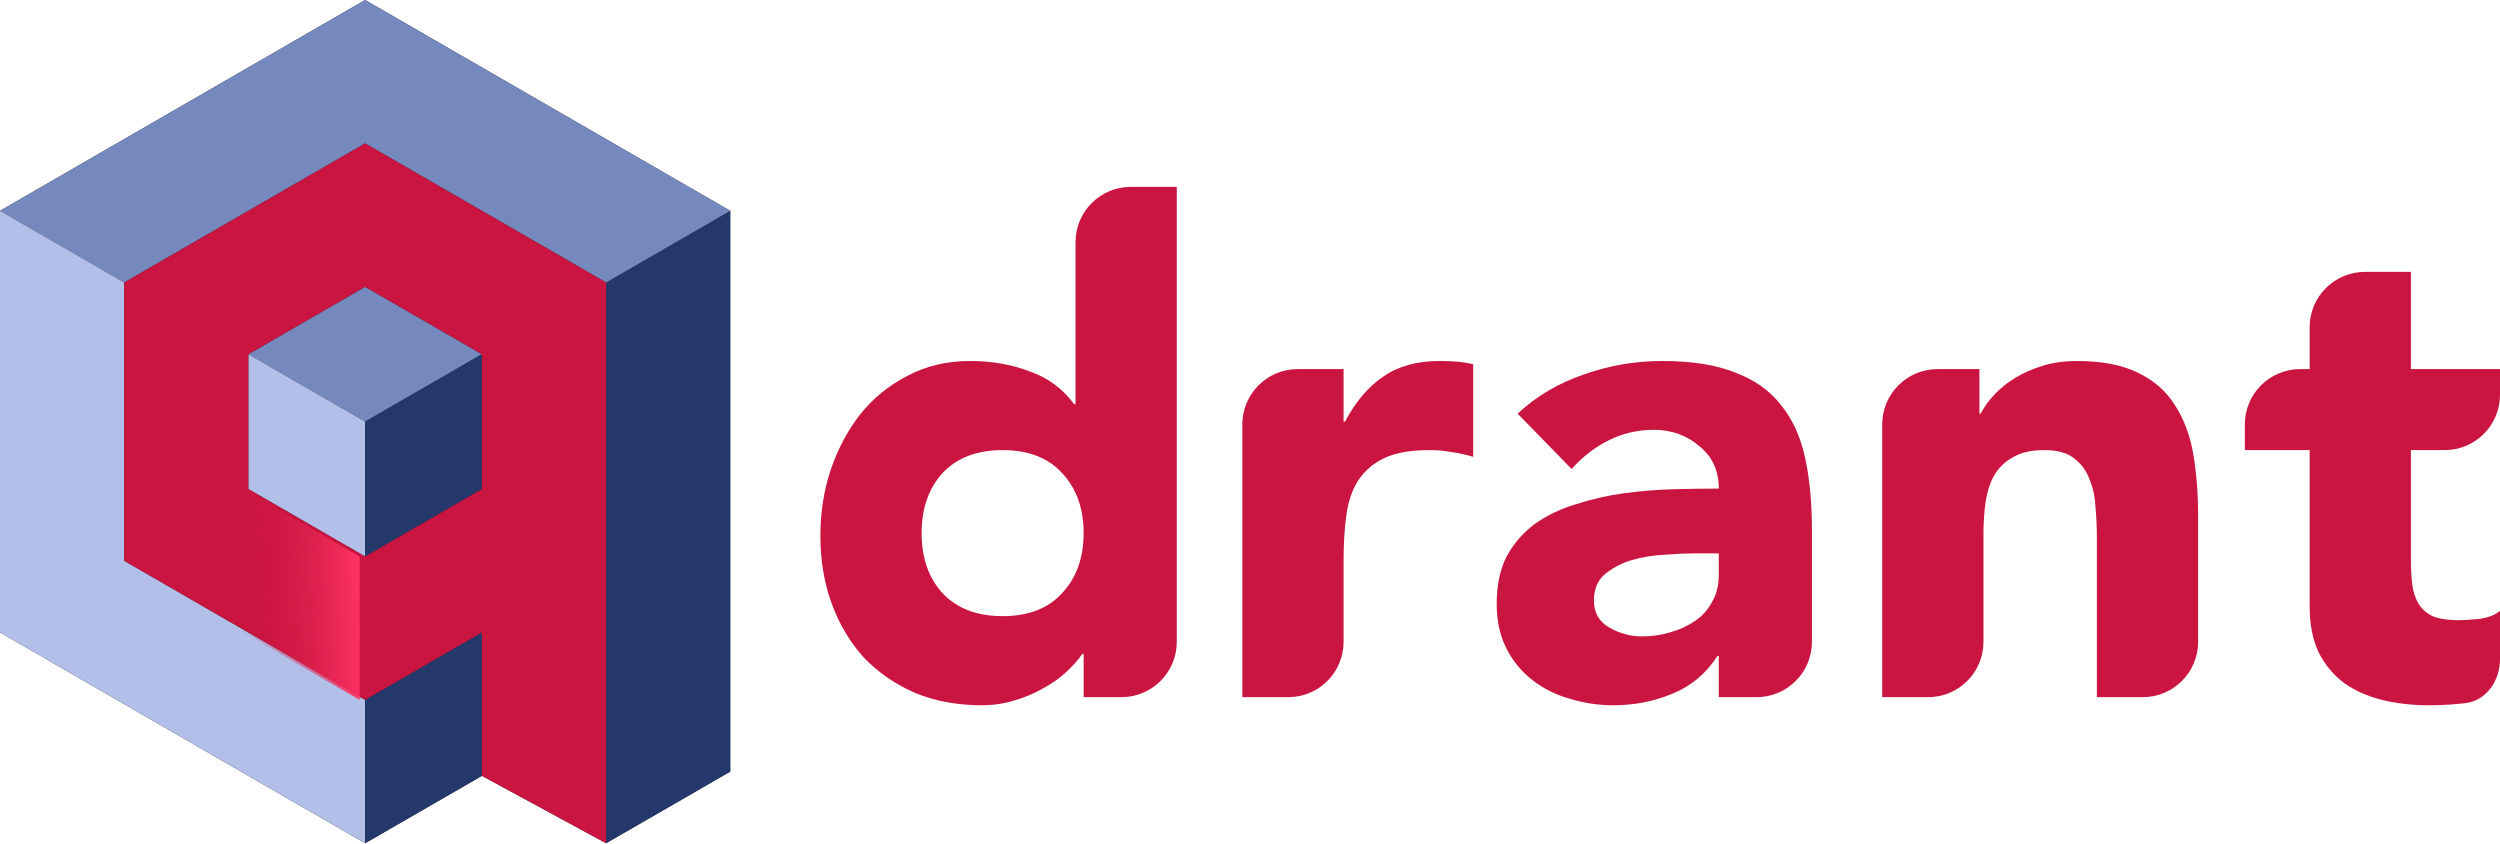
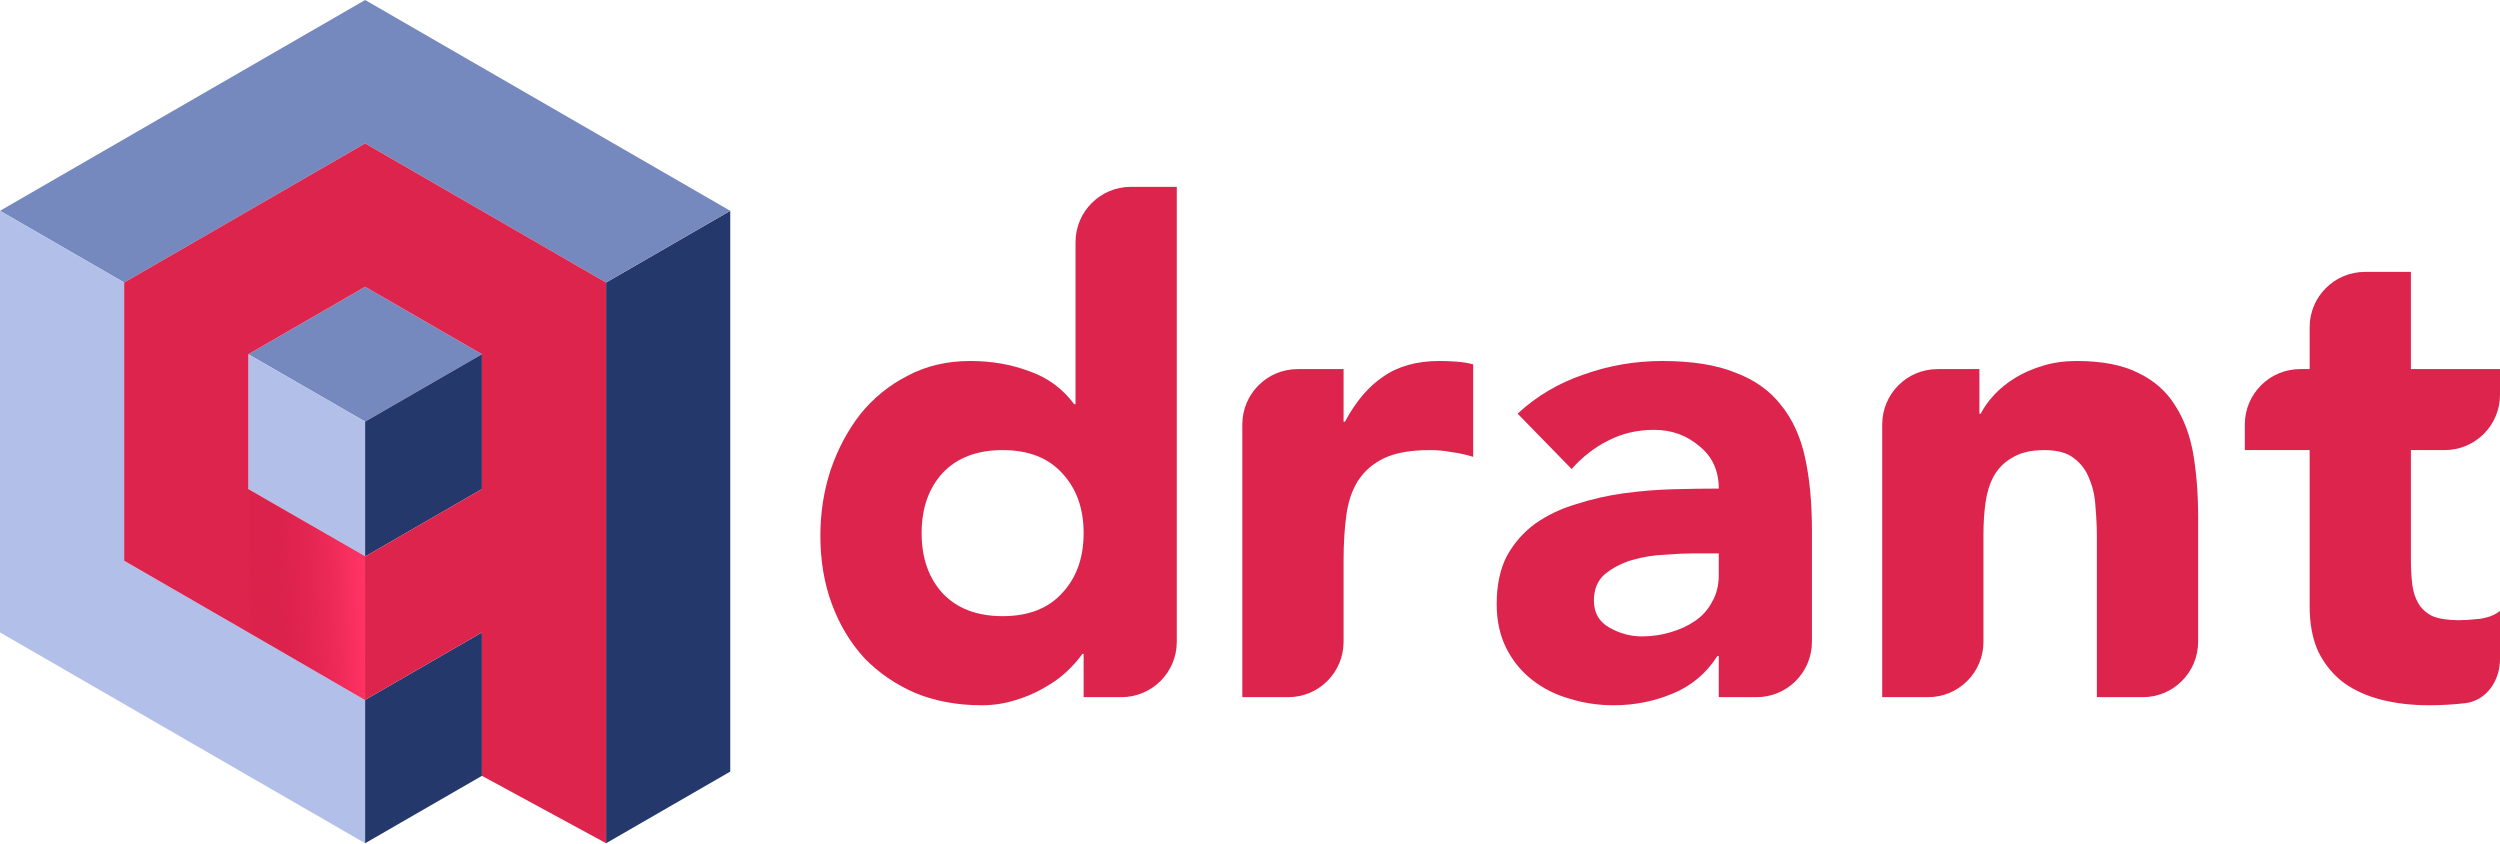
- <svg xmlns="http://www.w3.org/2000/svg" width="451.837" height="152.402" viewBox="0 0 451.837 152.402" version="1.1" id="svg47" style="fill:none">
-   <path d="m 65.991,0 -33,19.05 L 4e-4,38.1 v 76.201 l 32.991,19.05 33,19.05 21.11,-12.181 22.44,12.181 22.44,-12.95 V 38.101 L 98.982,19.05 Z" id="path10" style="clip-rule:evenodd;fill:#201d1d;fill-rule:evenodd" />
+ <svg xmlns="http://www.w3.org/2000/svg" width="451.837" height="152.402" viewBox="0 0 451.837 152.402" version="1.1" id="svg37" style="fill:none">
+   <path d="m 212.686,116 c 0,5.523 -4.477,10.001 -10,10.001 h -6.836 v -7.808 h -0.244 c -0.732,1.057 -1.708,2.155 -2.928,3.293 -1.139,1.058 -2.521,2.034 -4.148,2.929 -1.545,0.894 -3.294,1.626 -5.246,2.196 -1.871,0.569 -3.823,0.853 -5.856,0.853 -4.392,0 -8.377,-0.732 -11.956,-2.196 -3.579,-1.545 -6.669,-3.66 -9.272,-6.344 -2.521,-2.765 -4.473,-6.018 -5.856,-9.759 -1.383,-3.742 -2.074,-7.849 -2.074,-12.322 0,-4.148 0.61,-8.093 1.83,-11.835 1.301,-3.822 3.091,-7.198 5.368,-10.126 2.359,-2.928 5.205,-5.245 8.54,-6.954 3.335,-1.789 7.117,-2.684 11.346,-2.684 3.823,0 7.361,0.61 10.614,1.83 3.335,1.139 6.059,3.131 8.174,5.979 h 0.244 V 43.769 c 0,-5.523 4.477,-10 10,-10 h 8.3 z M 195.85,96.354 c 0,-4.473 -1.301,-8.092 -3.904,-10.858 -2.521,-2.765 -6.1,-4.148 -10.736,-4.148 -4.636,0 -8.255,1.383 -10.858,4.148 -2.521,2.766 -3.782,6.385 -3.782,10.858 0,4.474 1.261,8.093 3.782,10.858 2.603,2.766 6.222,4.149 10.858,4.149 4.636,0 8.215,-1.383 10.736,-4.149 2.603,-2.765 3.904,-6.384 3.904,-10.858 z" id="path2" style="fill:#dc244c" />
+   <path d="m 224.532,76.708 c 0,-5.522 4.477,-9.999 10,-9.999 h 8.3 v 9.515 h 0.244 c 1.952,-3.659 4.27,-6.384 6.954,-8.174 2.684,-1.871 6.059,-2.806 10.126,-2.806 1.057,0 2.114,0.041 3.172,0.122 1.057,0.081 2.033,0.244 2.928,0.488 V 82.569 c -1.302,-0.407 -2.603,-0.692 -3.904,-0.855 -1.22,-0.244 -2.522,-0.366 -3.904,-0.366 -3.498,0 -6.263,0.488 -8.296,1.464 -2.034,0.976 -3.62,2.359 -4.758,4.148 -1.058,1.708 -1.749,3.782 -2.074,6.222 -0.326,2.441 -0.488,5.124 -0.488,8.052 V 116 c 0,5.523 -4.477,10.001 -10,10.001 h -8.3 z" id="path4" style="fill:#dc244c" />
+   <path d="m 310.643,118.559 h -0.244 c -2.033,3.172 -4.758,5.449 -8.174,6.832 -3.334,1.382 -6.872,2.073 -10.614,2.073 -2.765,0 -5.449,-0.406 -8.052,-1.219 -2.521,-0.732 -4.758,-1.871 -6.71,-3.416 -1.952,-1.546 -3.497,-3.457 -4.636,-5.735 -1.138,-2.277 -1.708,-4.92 -1.708,-7.929 0,-3.416 0.61,-6.304 1.83,-8.662 1.302,-2.359 3.01,-4.311 5.124,-5.856 2.196,-1.546 4.677,-2.725 7.442,-3.538 2.766,-0.895 5.612,-1.546 8.54,-1.953 3.01,-0.406 5.978,-0.65 8.906,-0.732 3.01,-0.081 5.775,-0.121 8.296,-0.121 0,-3.254 -1.179,-5.816 -3.538,-7.687 -2.277,-1.952 -5.002,-2.928 -8.174,-2.928 -3.009,0 -5.774,0.651 -8.296,1.952 -2.44,1.221 -4.636,2.929 -6.588,5.124 l -9.76,-10.004 c 3.416,-3.171 7.402,-5.53 11.956,-7.075 4.555,-1.627 9.272,-2.44 14.152,-2.44 5.368,0 9.76,0.691 13.176,2.074 3.498,1.301 6.263,3.253 8.296,5.856 2.115,2.603 3.579,5.816 4.392,9.638 0.814,3.742 1.22,8.093 1.22,13.054 v 20.135 c 0,5.522 -4.477,10 -10,10 h -6.836 z m -4.514,-18.545 c -1.382,0 -3.131,0.082 -5.246,0.244 -2.033,0.082 -4.026,0.407 -5.978,0.976 -1.87,0.57 -3.497,1.424 -4.88,2.562 -1.301,1.139 -1.952,2.725 -1.952,4.759 0,2.196 0.936,3.822 2.806,4.879 1.871,1.058 3.823,1.586 5.856,1.586 1.79,0 3.498,-0.244 5.124,-0.732 1.708,-0.488 3.213,-1.179 4.514,-2.074 1.302,-0.894 2.318,-2.033 3.05,-3.416 0.814,-1.382 1.22,-3.009 1.22,-4.879 v -3.905 z" id="path6" style="fill:#dc244c" />
+   <path d="m 340.181,76.708 c 0,-5.522 4.477,-9.999 10,-9.999 h 7.568 V 74.76 h 0.244 c 0.569,-1.138 1.382,-2.277 2.44,-3.416 1.057,-1.139 2.318,-2.155 3.782,-3.05 1.464,-0.895 3.131,-1.627 5.002,-2.196 1.87,-0.569 3.904,-0.854 6.1,-0.854 4.636,0 8.377,0.732 11.224,2.196 2.846,1.383 5.042,3.335 6.588,5.856 1.626,2.522 2.724,5.49 3.294,8.906 0.569,3.416 0.854,7.117 0.854,11.103 V 116 c 0,5.523 -4.477,10.001 -10,10.001 h -8.3 V 96.964 c 0,-1.708 -0.082,-3.456 -0.244,-5.246 -0.082,-1.87 -0.448,-3.578 -1.098,-5.123 -0.57,-1.546 -1.505,-2.807 -2.806,-3.783 -1.22,-0.976 -3.01,-1.464 -5.368,-1.464 -2.359,0 -4.27,0.448 -5.734,1.342 -1.464,0.814 -2.603,1.952 -3.416,3.416 -0.732,1.383 -1.22,2.969 -1.464,4.758 -0.244,1.79 -0.366,3.66 -0.366,5.612 V 116 c 0,5.523 -4.477,10.001 -10,10.001 h -8.3 z" id="path8" style="fill:#dc244c" />
+   <path d="m 451.837,71.349 c 0,5.522 -4.477,9.999 -10,9.999 h -6.104 v 19.765 c 0,1.626 0.082,3.131 0.244,4.513 0.163,1.302 0.529,2.44 1.098,3.416 0.57,0.976 1.424,1.749 2.562,2.319 1.22,0.488 2.806,0.731 4.758,0.731 0.976,0 2.237,-0.081 3.782,-0.244 1.627,-0.244 2.847,-0.731 3.66,-1.463 v 8.724 c 0,3.915 -2.452,7.557 -6.344,7.989 v 0 c -2.196,0.244 -4.351,0.366 -6.466,0.366 -3.09,0 -5.937,-0.325 -8.54,-0.976 -2.602,-0.65 -4.88,-1.667 -6.832,-3.049 -1.952,-1.464 -3.497,-3.335 -4.636,-5.613 -1.057,-2.277 -1.586,-5.042 -1.586,-8.295 V 81.348 h -11.712 v -4.64 c 0,-5.522 4.478,-9.999 10,-9.999 h 1.712 v -7.568 c 0,-5.523 4.478,-10 10,-10 h 8.3 v 17.568 h 16.104 z" id="path10" style="fill:#dc244c" />
  <path d="M 109.542,101.35 V 51.061 l 22.44,-12.96 V 139.451 l -22.44,12.951 z" id="path12" style="clip-rule:evenodd;fill:#24386c;fill-rule:evenodd" />
  <path d="M 131.982,38.1 109.542,51.06 87.762,38.49 65.991,25.921 44.211,38.49 22.441,51.06 7e-4,38.1 32.991,19.05 65.991,0 98.982,19.05 Z" id="path14" style="clip-rule:evenodd;fill:#7589be;fill-rule:evenodd" />
  <path d="m 0,38.1 22.44,12.96 v 50.289 l 21.771,12.57 21.78,12.571 v 25.91 l -33,-19.051 L 0,114.299 V 38.099" id="path16" style="clip-rule:evenodd;fill:#b2bfe8;fill-rule:evenodd" />
-   <path d="m 87.101,114.301 -21.11,12.19 v 25.91 l 21.11,-12.18 z" id="path18" style="clip-rule:evenodd;fill:#24386c;fill-rule:evenodd" />
+   <path d="m 87.101,114.301 -21.11,12.19 v 25.91 l 21.11,-12.18 v -25.92" id="path18" style="clip-rule:evenodd;fill:#24386c;fill-rule:evenodd" />
  <path d="M 65.991,76.201 44.881,64.021 65.991,51.831 87.101,64.021 Z" id="path20" style="clip-rule:evenodd;fill:#7589be;fill-rule:evenodd" />
-   <path d="m 44.881,64.022 21.11,12.18 v 24.38 L 44.881,88.393 Z" id="path22" style="clip-rule:evenodd;fill:#b2bfe8;fill-rule:evenodd" />
+   <path d="m 44.881,64.022 21.11,12.18 v 24.38 L 44.881,88.393 V 64.022" id="path22" style="clip-rule:evenodd;fill:#b2bfe8;fill-rule:evenodd" />
  <path d="M 65.991,76.2 87.101,64.021 V 88.391 l -21.11,12.189 z" id="path24" style="clip-rule:evenodd;fill:#24386c;fill-rule:evenodd" />
-   <path d="m 87.101,140.219 22.44,12.181 V 51.06 L 87.761,38.49 65.991,25.921 44.211,38.49 22.441,51.06 v 50.289 l 21.77,12.57 21.78,12.571 21.11,-12.191 z m 0,-51.83 -21.11,12.19 -21.11,-12.19 v -24.37 l 21.11,-12.19 21.11,12.19 z" id="path26" style="clip-rule:evenodd;fill:#c91540;fill-rule:evenodd" />
-   <path d="m 212.686,116 c 0,5.523 -4.477,10.001 -10,10.001 h -6.836 v -7.808 h -0.244 c -0.732,1.057 -1.708,2.155 -2.928,3.293 -1.139,1.058 -2.521,2.034 -4.148,2.929 -1.545,0.894 -3.294,1.626 -5.246,2.196 -1.871,0.569 -3.823,0.853 -5.856,0.853 -4.392,0 -8.377,-0.732 -11.956,-2.196 -3.579,-1.545 -6.669,-3.66 -9.272,-6.344 -2.521,-2.765 -4.473,-6.018 -5.856,-9.759 -1.383,-3.742 -2.074,-7.849 -2.074,-12.322 0,-4.149 0.61,-8.093 1.83,-11.835 1.301,-3.822 3.091,-7.198 5.368,-10.126 2.359,-2.928 5.205,-5.245 8.54,-6.954 3.335,-1.789 7.117,-2.684 11.346,-2.684 3.823,0 7.361,0.61 10.614,1.83 3.335,1.139 6.059,3.131 8.174,5.979 h 0.244 V 43.769 c 0,-5.523 4.477,-10 10,-10 h 8.3 z M 195.85,96.354 c 0,-4.473 -1.301,-8.092 -3.904,-10.858 -2.521,-2.765 -6.1,-4.148 -10.736,-4.148 -4.636,0 -8.255,1.383 -10.858,4.148 -2.521,2.766 -3.782,6.385 -3.782,10.858 0,4.474 1.261,8.093 3.782,10.858 2.603,2.766 6.222,4.149 10.858,4.149 4.636,0 8.215,-1.383 10.736,-4.149 2.603,-2.765 3.904,-6.384 3.904,-10.858 z" id="path28" style="fill:#c91540" />
-   <path d="m 224.532,76.708 c 0,-5.522 4.477,-9.999 10,-9.999 h 8.3 v 9.515 h 0.244 c 1.952,-3.659 4.27,-6.384 6.954,-8.174 2.684,-1.871 6.059,-2.806 10.126,-2.806 1.057,0 2.114,0.041 3.172,0.122 1.057,0.081 2.033,0.244 2.928,0.488 V 82.569 c -1.302,-0.407 -2.603,-0.692 -3.904,-0.855 -1.22,-0.244 -2.522,-0.366 -3.904,-0.366 -3.498,0 -6.263,0.488 -8.296,1.464 -2.034,0.976 -3.62,2.359 -4.758,4.148 -1.058,1.708 -1.749,3.783 -2.074,6.222 -0.326,2.441 -0.488,5.124 -0.488,8.052 V 116 c 0,5.523 -4.477,10.001 -10,10.001 h -8.3 z" id="path30" style="fill:#c91540" />
-   <path d="m 310.643,118.559 h -0.244 c -2.033,3.171 -4.758,5.449 -8.174,6.832 -3.334,1.382 -6.872,2.073 -10.614,2.073 -2.765,0 -5.449,-0.406 -8.052,-1.219 -2.521,-0.732 -4.758,-1.871 -6.71,-3.416 -1.952,-1.546 -3.497,-3.457 -4.636,-5.735 -1.138,-2.277 -1.708,-4.92 -1.708,-7.929 0,-3.416 0.61,-6.304 1.83,-8.662 1.302,-2.359 3.01,-4.311 5.124,-5.856 2.196,-1.546 4.677,-2.725 7.442,-3.538 2.766,-0.895 5.612,-1.546 8.54,-1.953 3.01,-0.406 5.978,-0.65 8.906,-0.732 3.01,-0.081 5.775,-0.121 8.296,-0.121 0,-3.254 -1.179,-5.816 -3.538,-7.687 -2.277,-1.952 -5.002,-2.928 -8.174,-2.928 -3.009,0 -5.774,0.651 -8.296,1.952 -2.44,1.221 -4.636,2.929 -6.588,5.124 l -9.76,-10.004 c 3.416,-3.171 7.402,-5.53 11.956,-7.075 4.555,-1.627 9.272,-2.44 14.152,-2.44 5.368,0 9.76,0.691 13.176,2.074 3.498,1.301 6.263,3.253 8.296,5.856 2.115,2.603 3.579,5.816 4.392,9.638 0.814,3.742 1.22,8.093 1.22,13.054 v 20.135 c 0,5.522 -4.477,10 -10,10 h -6.836 z m -4.514,-18.545 c -1.382,0 -3.131,0.082 -5.246,0.244 -2.033,0.082 -4.026,0.407 -5.978,0.976 -1.87,0.57 -3.497,1.424 -4.88,2.562 -1.301,1.139 -1.952,2.725 -1.952,4.759 0,2.196 0.936,3.822 2.806,4.879 1.871,1.058 3.823,1.586 5.856,1.586 1.79,0 3.498,-0.244 5.124,-0.732 1.708,-0.488 3.213,-1.179 4.514,-2.074 1.302,-0.894 2.318,-2.033 3.05,-3.416 0.814,-1.382 1.22,-3.009 1.22,-4.879 v -3.905 z" id="path32" style="fill:#c91540" />
-   <path d="m 340.181,76.708 c 0,-5.522 4.477,-9.999 10,-9.999 h 7.568 V 74.76 h 0.244 c 0.569,-1.138 1.382,-2.277 2.44,-3.416 1.057,-1.139 2.318,-2.155 3.782,-3.05 1.464,-0.895 3.131,-1.627 5.002,-2.196 1.87,-0.569 3.904,-0.854 6.1,-0.854 4.636,0 8.377,0.732 11.224,2.196 2.846,1.383 5.042,3.335 6.588,5.856 1.626,2.522 2.724,5.49 3.294,8.906 0.569,3.416 0.854,7.117 0.854,11.103 V 116 c 0,5.523 -4.477,10.001 -10,10.001 h -8.3 V 96.964 c 0,-1.708 -0.082,-3.456 -0.244,-5.246 -0.082,-1.87 -0.448,-3.578 -1.098,-5.123 -0.57,-1.546 -1.505,-2.807 -2.806,-3.783 -1.22,-0.976 -3.01,-1.464 -5.368,-1.464 -2.359,0 -4.27,0.448 -5.734,1.342 -1.464,0.814 -2.603,1.952 -3.416,3.416 -0.732,1.383 -1.22,2.969 -1.464,4.758 -0.244,1.79 -0.366,3.66 -0.366,5.612 V 116 c 0,5.523 -4.477,10.001 -10,10.001 h -8.3 z" id="path34" style="fill:#c91540" />
-   <path d="m 451.837,71.349 c 0,5.522 -4.477,9.999 -10,9.999 h -6.104 v 19.765 c 0,1.626 0.082,3.131 0.244,4.513 0.163,1.302 0.529,2.44 1.098,3.416 0.57,0.976 1.424,1.749 2.562,2.319 1.22,0.488 2.806,0.731 4.758,0.731 0.976,0 2.237,-0.081 3.782,-0.244 1.627,-0.244 2.847,-0.731 3.66,-1.463 v 8.724 c 0,3.915 -2.452,7.557 -6.344,7.989 -2.196,0.244 -4.351,0.366 -6.466,0.366 -3.09,0 -5.937,-0.325 -8.54,-0.976 -2.602,-0.65 -4.88,-1.667 -6.832,-3.049 -1.952,-1.464 -3.497,-3.335 -4.636,-5.613 -1.057,-2.277 -1.586,-5.042 -1.586,-8.295 V 81.348 h -11.712 v -4.64 c 0,-5.522 4.478,-9.999 10,-9.999 h 1.712 v -7.568 c 0,-5.523 4.478,-10 10,-10 h 8.3 v 17.568 h 16.104 z" id="path36" style="fill:#c91540" />
-   <path d="M 65,126.5 V 100.582 L 44,88.5 43.5,114 Z" id="path38" style="fill:url(#paint0_linear_425_56)" />
-   <defs id="defs45">
+   <path d="m 87.101,140.219 22.44,12.181 V 51.06 L 87.761,38.49 65.991,25.921 44.211,38.49 22.441,51.06 v 50.289 l 21.77,12.57 21.78,12.571 21.11,-12.191 z m 0,-51.83 -21.11,12.19 -21.11,-12.19 v -24.37 l 21.11,-12.19 21.11,12.19 v 24.37" id="path26" style="clip-rule:evenodd;fill:#dc244c;fill-rule:evenodd" />
+   <path d="M 66,126.5 V 100.586 L 45,88.5 v 25.871 z" id="path28" style="fill:url(#paint0_linear_425_56)" />
+   <defs id="defs35">
    <linearGradient id="paint0_linear_425_56" x1="159" y1="128" x2="137" y2="129" gradientUnits="userSpaceOnUse" gradientTransform="translate(-94,-27)">
-       <stop stop-color="#FF3364" id="stop40" />
-       <stop offset="1" stop-color="#C91540" stop-opacity="0" id="stop42" />
+       <stop stop-color="#FF3364" id="stop30" />
+       <stop offset="1" stop-color="#C91540" stop-opacity="0" id="stop32" />
    </linearGradient>
  </defs>
</svg>
